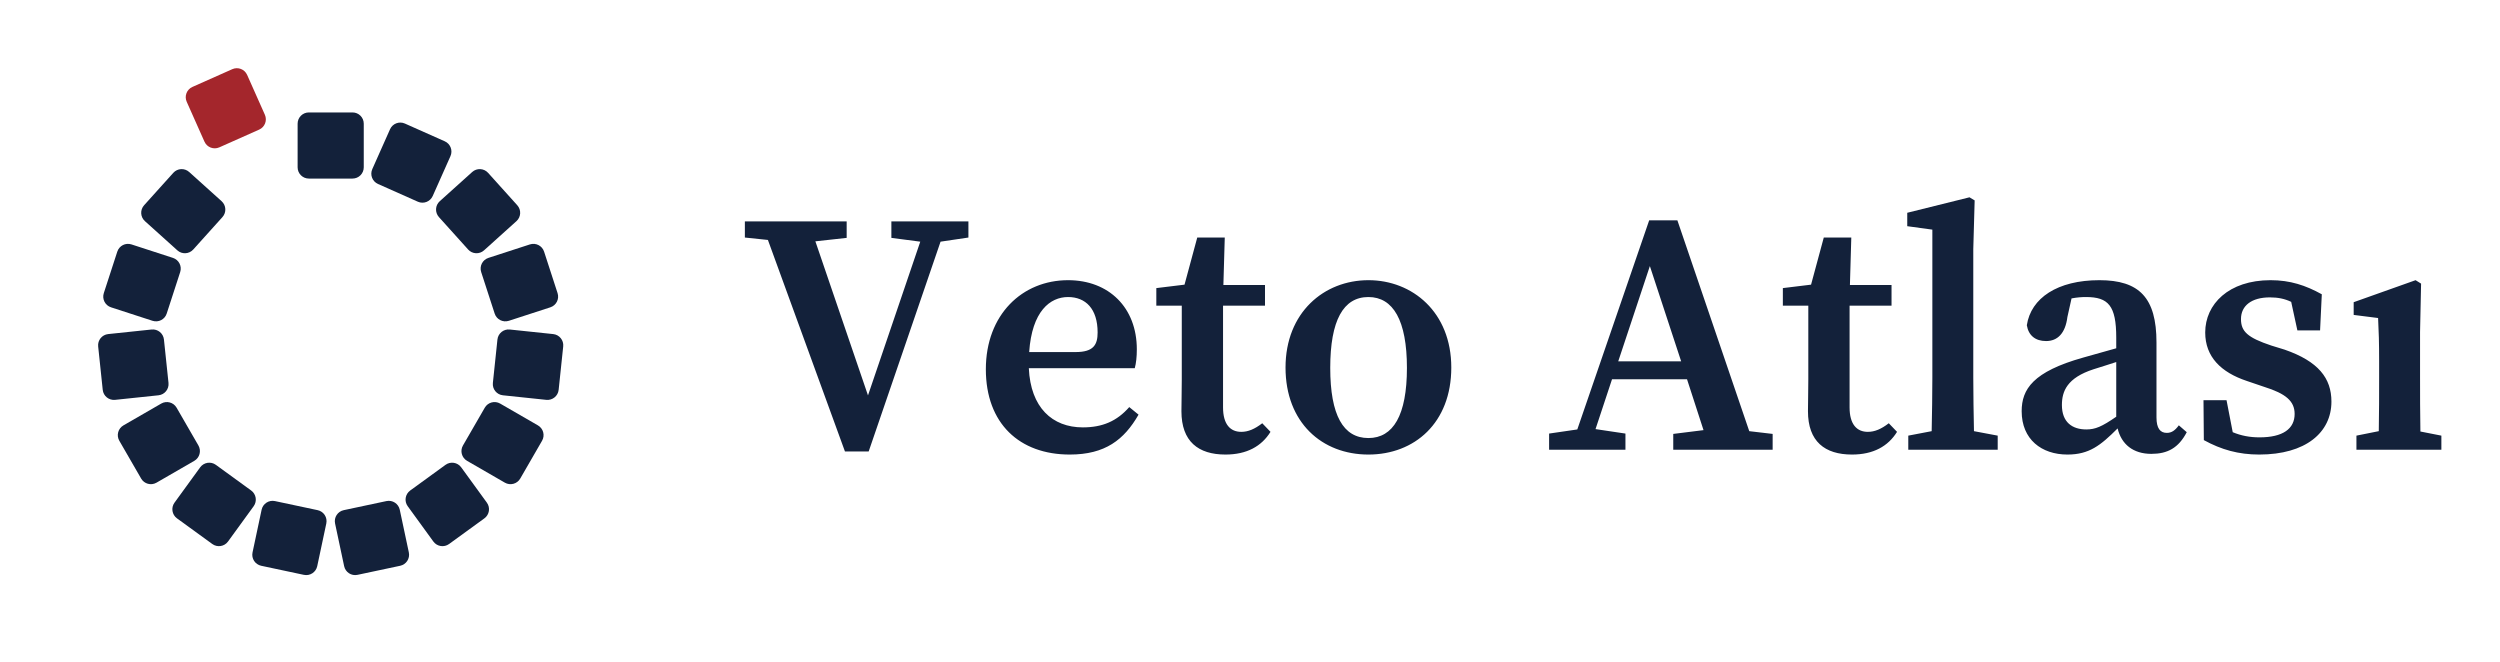
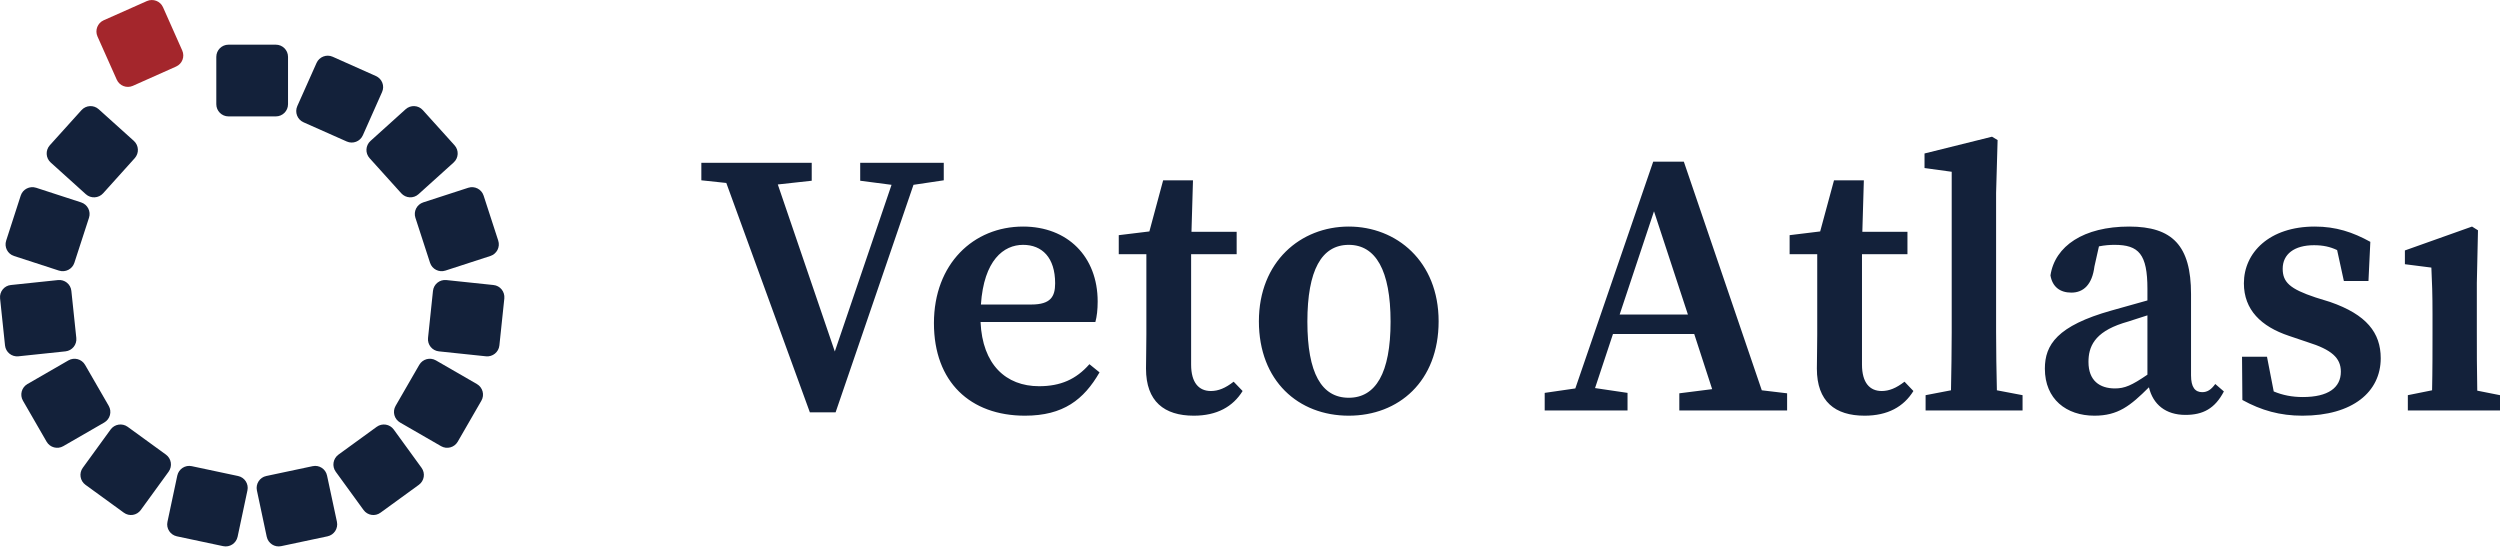
- <svg xmlns="http://www.w3.org/2000/svg" viewBox="0 0 378 100" width="378" height="100" role="img" aria-label="Veto Atlası">
-   <rect x="45.00" y="17.00" width="10" height="10" rx="1.70" fill="#13213A" transform="rotate(0 50.00 22.00)" />
-   <rect x="57.20" y="19.59" width="10" height="10" rx="1.70" fill="#13213A" transform="rotate(24 62.20 24.59)" />
-   <rect x="67.29" y="26.93" width="10" height="10" rx="1.70" fill="#13213A" transform="rotate(48 72.29 31.93)" />
-   <rect x="73.53" y="37.73" width="10" height="10" rx="1.70" fill="#13213A" transform="rotate(72 78.53 42.73)" />
-   <rect x="74.84" y="50.14" width="10" height="10" rx="1.70" fill="#13213A" transform="rotate(96 79.84 55.14)" />
-   <rect x="70.98" y="62.00" width="10" height="10" rx="1.70" fill="#13213A" transform="rotate(120 75.98 67.00)" />
-   <rect x="62.63" y="71.27" width="10" height="10" rx="1.70" fill="#13213A" transform="rotate(144 67.63 76.27)" />
-   <rect x="51.24" y="76.34" width="10" height="10" rx="1.70" fill="#13213A" transform="rotate(168 56.24 81.34)" />
-   <rect x="38.76" y="76.34" width="10" height="10" rx="1.70" fill="#13213A" transform="rotate(192 43.76 81.34)" />
-   <rect x="27.37" y="71.27" width="10" height="10" rx="1.70" fill="#13213A" transform="rotate(216 32.37 76.27)" />
-   <rect x="19.02" y="62.00" width="10" height="10" rx="1.70" fill="#13213A" transform="rotate(240 24.02 67.00)" />
-   <rect x="15.16" y="50.14" width="10" height="10" rx="1.70" fill="#13213A" transform="rotate(264 20.16 55.14)" />
-   <rect x="16.47" y="37.73" width="10" height="10" rx="1.70" fill="#13213A" transform="rotate(288 21.47 42.73)" />
-   <rect x="22.71" y="26.93" width="10" height="10" rx="1.70" fill="#13213A" transform="rotate(312 27.71 31.93)" />
-   <rect x="29.14" y="11.37" width="10" height="10" rx="1.70" fill="#A4262C" transform="rotate(336 34.14 16.37)" />
-   <path d="M112.624 35.916 116.108 36.28 127.756 68.26H131.344L142.212 36.54L146.424 35.916V33.472H134.776V35.968L139.144 36.54L131.24 59.784L123.284 36.488L128.016 35.968V33.472H112.624Z M161.488 44.912C164.14 44.912 165.96 46.68 165.96 50.268C165.96 52.14 165.336 53.232 162.632 53.232H155.612C156.028 47.044 158.784 44.912 161.488 44.912ZM161.748 68.728C167.104 68.728 169.964 66.492 172.148 62.696L170.744 61.552C168.872 63.684 166.688 64.62 163.724 64.62C159.096 64.62 155.82 61.604 155.56 55.676H171.576C171.784 54.896 171.888 53.96 171.888 52.816C171.888 46.524 167.676 42.364 161.488 42.364C154.572 42.364 149.06 47.564 149.06 55.832C149.06 64.048 154.156 68.728 161.748 68.728Z M185.288 68.728C188.512 68.728 190.748 67.48 192.1 65.296L190.852 63.996C189.708 64.88 188.72 65.296 187.68 65.296C186.016 65.296 184.924 64.152 184.924 61.604V46.212H191.268V43.092H184.976L185.184 35.916H181.024L179.1 43.04L174.836 43.56V46.212H178.684V57.392C178.684 59.42 178.632 60.668 178.632 62.176C178.632 66.752 181.18 68.728 185.288 68.728Z M206.904 68.728C213.872 68.728 219.436 63.944 219.436 55.572C219.436 47.2 213.56 42.364 206.904 42.364C200.196 42.364 194.372 47.252 194.372 55.572C194.372 63.892 199.884 68.728 206.904 68.728ZM206.904 66.232C203.108 66.232 201.132 62.8 201.132 55.624C201.132 48.448 203.108 44.912 206.904 44.912C210.648 44.912 212.728 48.448 212.728 55.624C212.728 62.8 210.648 66.232 206.904 66.232Z M234.224 68.0H245.768V65.556L241.244 64.88L243.74 57.34H255.076L257.572 65.036L252.996 65.608V68.0H268.024V65.608L264.488 65.192L253.62 33.316H249.356L238.488 64.932L234.224 65.556ZM244.676 54.636 249.46 40.232 254.192 54.636Z M280.02 68.728C283.244 68.728 285.48 67.48 286.832 65.296L285.584 63.996C284.44 64.88 283.452 65.296 282.412 65.296C280.748 65.296 279.656 64.152 279.656 61.604V46.212H286.0V43.092H279.708L279.916 35.916H275.756L273.832 43.04L269.568 43.56V46.212H273.416V57.392C273.416 59.42 273.364 60.668 273.364 62.176C273.364 66.752 275.912 68.728 280.02 68.728Z M288.532 68.0H302.052V65.868L298.464 65.192C298.412 62.488 298.36 59.784 298.36 57.08V37.684L298.568 30.3L297.788 29.832L288.376 32.172V34.2L292.172 34.72V57.08C292.172 59.784 292.12 62.488 292.068 65.192L288.532 65.868Z M325.28 68.624C327.724 68.624 329.388 67.74 330.636 65.348L329.44 64.308C328.868 65.088 328.348 65.452 327.62 65.452C326.632 65.452 326.06 64.776 326.06 63.112V51.776C326.06 45.016 323.46 42.364 317.428 42.364C311.084 42.364 307.08 45.068 306.456 49.176C306.716 50.736 307.756 51.568 309.368 51.568C311.084 51.568 312.28 50.424 312.592 47.928L313.216 45.12C314.048 44.964 314.724 44.912 315.4 44.912C318.78 44.912 319.976 46.212 319.976 51.048V52.66C318.312 53.128 316.648 53.596 314.984 54.064C307.392 56.196 305.676 58.848 305.676 62.176C305.676 66.44 308.692 68.728 312.592 68.728C315.868 68.728 317.584 67.376 320.184 64.776C320.756 67.168 322.524 68.624 325.28 68.624ZM311.76 61.24C311.76 59.16 312.54 57.132 316.544 55.832C317.636 55.52 318.78 55.104 319.976 54.74V63.008C317.792 64.516 316.804 64.932 315.452 64.932C313.32 64.932 311.76 63.84 311.76 61.24Z M341.592 68.728C348.612 68.728 352.512 65.4 352.512 60.72C352.512 57.184 350.536 54.636 345.44 52.868L343.412 52.244C339.824 51.048 338.836 50.112 338.836 48.24C338.836 46.212 340.448 44.964 343.204 44.964C344.452 44.964 345.44 45.172 346.428 45.64L347.364 49.956H350.796L351.056 44.496C348.612 43.144 346.272 42.364 343.308 42.364C336.964 42.364 333.428 46.004 333.428 50.268C333.428 53.96 335.82 56.3 339.72 57.6L342.32 58.484C345.648 59.524 346.948 60.668 346.948 62.592C346.948 64.828 345.18 66.128 341.644 66.128C340.136 66.128 338.836 65.868 337.588 65.348L336.652 60.512H333.168L333.22 66.544C335.872 68.0 338.472 68.728 341.592 68.728Z M356.292 68.0H369.136V65.868L365.964 65.244C365.912 62.644 365.912 59.316 365.912 57.08V50.216L366.068 42.884L365.236 42.364L355.876 45.692V47.616L359.568 48.084C359.672 50.164 359.724 51.776 359.724 54.636V57.08C359.724 59.316 359.724 62.644 359.672 65.192L356.292 65.868Z" fill="#13213A" />
+ <svg xmlns="http://www.w3.org/2000/svg" viewBox="0 0 348.58 76.19" width="348.58" height="76.19" role="img" aria-label="Veto Atlası">
+   <path fill="#13213A" d="M31.86 6.23H38.46C39.4 6.23 40.16 6.99 40.16 7.93V14.53C40.16 15.47 39.4 16.23 38.46 16.23H31.86C30.92 16.23 30.16 15.47 30.16 14.53V7.93C30.16 6.99 30.92 6.23 31.86 6.23ZM46.38 7.91L52.41 10.6C53.27 10.98 53.66 11.98 53.27 12.84L50.59 18.87C50.21 19.73 49.2 20.11 48.35 19.73L42.32 17.05C41.46 16.67 41.07 15.66 41.45 14.8L44.14 8.77C44.52 7.92 45.53 7.53 46.38 7.91ZM58.96 15.36L63.38 20.26C64.01 20.96 63.95 22.03 63.25 22.66L58.35 27.08C57.65 27.71 56.58 27.65 55.95 26.95L51.53 22.05C50.9 21.35 50.96 20.28 51.66 19.65L56.56 15.23C57.26 14.6 58.34 14.66 58.96 15.36ZM67.43 27.27L69.47 33.55C69.76 34.44 69.27 35.4 68.38 35.69L62.1 37.73C61.21 38.02 60.25 37.53 59.96 36.64L57.92 30.36C57.63 29.47 58.12 28.51 59.01 28.22L65.29 26.18C66.18 25.89 67.14 26.38 67.43 27.27ZM70.32 41.61L69.63 48.17C69.53 49.1 68.69 49.78 67.76 49.68L61.19 48.99C60.26 48.89 59.58 48.06 59.68 47.12L60.37 40.56C60.47 39.63 61.3 38.95 62.24 39.05L68.8 39.74C69.74 39.83 70.41 40.67 70.32 41.61ZM67.12 55.87L63.82 61.59C63.35 62.4 62.31 62.68 61.5 62.21L55.78 58.91C54.97 58.44 54.69 57.4 55.16 56.59L58.46 50.87C58.93 50.06 59.97 49.78 60.78 50.25L66.5 53.55C67.31 54.02 67.59 55.06 67.12 55.87ZM58.4 67.6L53.06 71.48C52.31 72.04 51.24 71.87 50.69 71.11L46.81 65.77C46.26 65.01 46.43 63.95 47.19 63.39L52.53 59.51C53.29 58.96 54.35 59.13 54.9 59.89L58.78 65.23C59.33 65.99 59.16 67.05 58.4 67.6ZM45.67 74.78L39.21 76.15C38.29 76.35 37.39 75.76 37.19 74.84L35.82 68.38C35.63 67.47 36.21 66.56 37.13 66.37L43.59 65C44.51 64.8 45.41 65.39 45.6 66.31L46.98 72.76C47.17 73.68 46.59 74.58 45.67 74.78ZM31.11 76.15L24.66 74.78C23.74 74.58 23.15 73.68 23.35 72.76L24.72 66.31C24.92 65.39 25.82 64.8 26.74 65L33.19 66.37C34.11 66.56 34.7 67.47 34.5 68.38L33.13 74.84C32.93 75.76 32.03 76.35 31.11 76.15ZM17.26 71.48L11.92 67.6C11.16 67.05 10.99 65.99 11.54 65.23L15.42 59.89C15.97 59.13 17.04 58.96 17.8 59.51L23.14 63.39C23.9 63.95 24.06 65.01 23.51 65.77L19.63 71.11C19.08 71.87 18.02 72.04 17.26 71.48ZM6.5 61.59L3.2 55.87C2.73 55.06 3.01 54.02 3.82 53.55L9.54 50.25C10.35 49.78 11.39 50.06 11.86 50.87L15.16 56.59C15.63 57.4 15.35 58.44 14.54 58.91L8.82 62.21C8.01 62.68 6.97 62.4 6.5 61.59ZM0.7 48.17L0.01 41.61C-0.09 40.67 0.59 39.83 1.52 39.74L8.09 39.05C9.02 38.95 9.86 39.63 9.95 40.56L10.64 47.12C10.74 48.06 10.06 48.89 9.13 48.99L2.57 49.68C1.63 49.78 0.8 49.1 0.7 48.17ZM0.86 33.55L2.89 27.27C3.18 26.38 4.14 25.89 5.04 26.18L11.31 28.22C12.21 28.51 12.7 29.47 12.41 30.36L10.37 36.64C10.08 37.53 9.12 38.02 8.22 37.73L1.95 35.69C1.05 35.4 0.57 34.44 0.86 33.55ZM6.94 20.26L11.36 15.36C11.99 14.66 13.06 14.6 13.76 15.23L18.67 19.65C19.36 20.28 19.42 21.35 18.79 22.05L14.38 26.95C13.75 27.65 12.67 27.71 11.97 27.08L7.07 22.66C6.37 22.03 6.32 20.96 6.94 20.26Z" />
+   <path fill="#A4262C" d="M14.45 2.83L20.48 0.15C21.34-0.23 22.35 0.15 22.73 1.01L25.41 7.04C25.79 7.9 25.41 8.9 24.55 9.28L18.52 11.97C17.66 12.35 16.66 11.96 16.28 11.11L13.59 5.08C13.21 4.22 13.6 3.21 14.45 2.83Z" />
+   <path fill="#13213A" d="M97.79 25.14L101.27 25.51L112.92 57.49H116.51L127.37 25.77L131.59 25.14V22.7H119.94V25.2L124.31 25.77L116.4 49.01L108.45 25.72L113.18 25.2V22.7H97.79ZM142.65 34.14C145.3 34.14 147.12 35.91 147.12 39.5C147.12 41.37 146.49 42.46 143.79 42.46H136.77C137.19 36.27 139.94 34.14 142.65 34.14ZM142.91 57.96C148.26 57.96 151.12 55.72 153.31 51.92L151.9 50.78C150.03 52.91 147.85 53.85 144.88 53.85C140.25 53.85 136.98 50.83 136.72 44.9H152.73C152.94 44.12 153.05 43.19 153.05 42.04C153.05 35.75 148.83 31.59 142.65 31.59C135.73 31.59 130.22 36.79 130.22 45.06C130.22 53.28 135.31 57.96 142.91 57.96ZM166.45 57.96C169.67 57.96 171.91 56.71 173.26 54.52L172.01 53.22C170.87 54.11 169.88 54.52 168.84 54.52C167.17 54.52 166.08 53.38 166.08 50.83V35.44H172.43V32.32H166.13L166.34 25.14H162.18L160.26 32.27L155.99 32.79V35.44H159.84V46.62C159.84 48.65 159.79 49.9 159.79 51.4C159.79 55.98 162.34 57.96 166.45 57.96ZM188.06 57.96C195.03 57.96 200.59 53.17 200.59 44.8C200.59 36.43 194.72 31.59 188.06 31.59C181.35 31.59 175.53 36.48 175.53 44.8C175.53 53.12 181.04 57.96 188.06 57.96ZM188.06 55.46C184.27 55.46 182.29 52.03 182.29 44.85C182.29 37.68 184.27 34.14 188.06 34.14C191.81 34.14 193.89 37.68 193.89 44.85C193.89 52.03 191.81 55.46 188.06 55.46ZM215.38 57.23H226.93V54.78L222.4 54.11L224.9 46.57H236.23L238.73 54.26L234.15 54.84V57.23H249.18V54.84L245.65 54.42L234.78 22.54H230.51L219.65 54.16L215.38 54.78ZM225.83 43.86L230.62 29.46L235.35 43.86ZM259.98 57.96C263.21 57.96 265.44 56.71 266.79 54.52L265.55 53.22C264.4 54.11 263.41 54.52 262.37 54.52C260.71 54.52 259.62 53.38 259.62 50.83V35.44H265.96V32.32H259.67L259.88 25.14H255.72L253.79 32.27L249.53 32.79V35.44H253.38V46.62C253.38 48.65 253.33 49.9 253.33 51.4C253.33 55.98 255.87 57.96 259.98 57.96ZM268.49 57.23H282.01V55.1L278.43 54.42C278.37 51.72 278.32 49.01 278.32 46.31V26.91L278.53 19.53L277.75 19.06L268.34 21.4V23.43L272.13 23.95V46.31C272.13 49.01 272.08 51.72 272.03 54.42L268.49 55.1ZM304.72 57.85C307.17 57.85 308.83 56.97 310.08 54.58L308.88 53.54C308.31 54.32 307.79 54.68 307.06 54.68C306.07 54.68 305.5 54 305.5 52.34V41C305.5 34.24 302.9 31.59 296.87 31.59C290.53 31.59 286.52 34.3 285.9 38.4C286.16 39.96 287.2 40.8 288.81 40.8C290.53 40.8 291.72 39.65 292.03 37.16L292.66 34.35C293.49 34.19 294.17 34.14 294.84 34.14C298.22 34.14 299.42 35.44 299.42 40.28V41.89C297.75 42.36 296.09 42.82 294.43 43.29C286.83 45.42 285.12 48.08 285.12 51.4C285.12 55.67 288.13 57.96 292.03 57.96C295.31 57.96 297.03 56.6 299.63 54C300.2 56.4 301.97 57.85 304.72 57.85ZM291.2 50.47C291.2 48.39 291.98 46.36 295.99 45.06C297.08 44.75 298.22 44.33 299.42 43.97V52.24C297.23 53.74 296.25 54.16 294.89 54.16C292.76 54.16 291.2 53.07 291.2 50.47ZM321.03 57.96C328.05 57.96 331.95 54.63 331.95 49.95C331.95 46.41 329.98 43.86 324.88 42.1L322.85 41.47C319.27 40.28 318.28 39.34 318.28 37.47C318.28 35.44 319.89 34.19 322.65 34.19C323.89 34.19 324.88 34.4 325.87 34.87L326.81 39.18H330.24L330.5 33.72C328.05 32.37 325.71 31.59 322.75 31.59C316.41 31.59 312.87 35.23 312.87 39.5C312.87 43.19 315.26 45.53 319.16 46.83L321.76 47.71C325.09 48.75 326.39 49.9 326.39 51.82C326.39 54.06 324.62 55.36 321.09 55.36C319.58 55.36 318.28 55.1 317.03 54.58L316.09 49.74H312.61L312.66 55.77C315.31 57.23 317.91 57.96 321.03 57.96ZM335.73 57.23H348.58V55.1L345.41 54.47C345.35 51.87 345.35 48.54 345.35 46.31V39.44L345.51 32.11L344.68 31.59L335.32 34.92V36.84L339.01 37.31C339.11 39.39 339.17 41 339.17 43.86V46.31C339.17 48.54 339.17 51.87 339.11 54.42L335.73 55.1Z" />
</svg>
